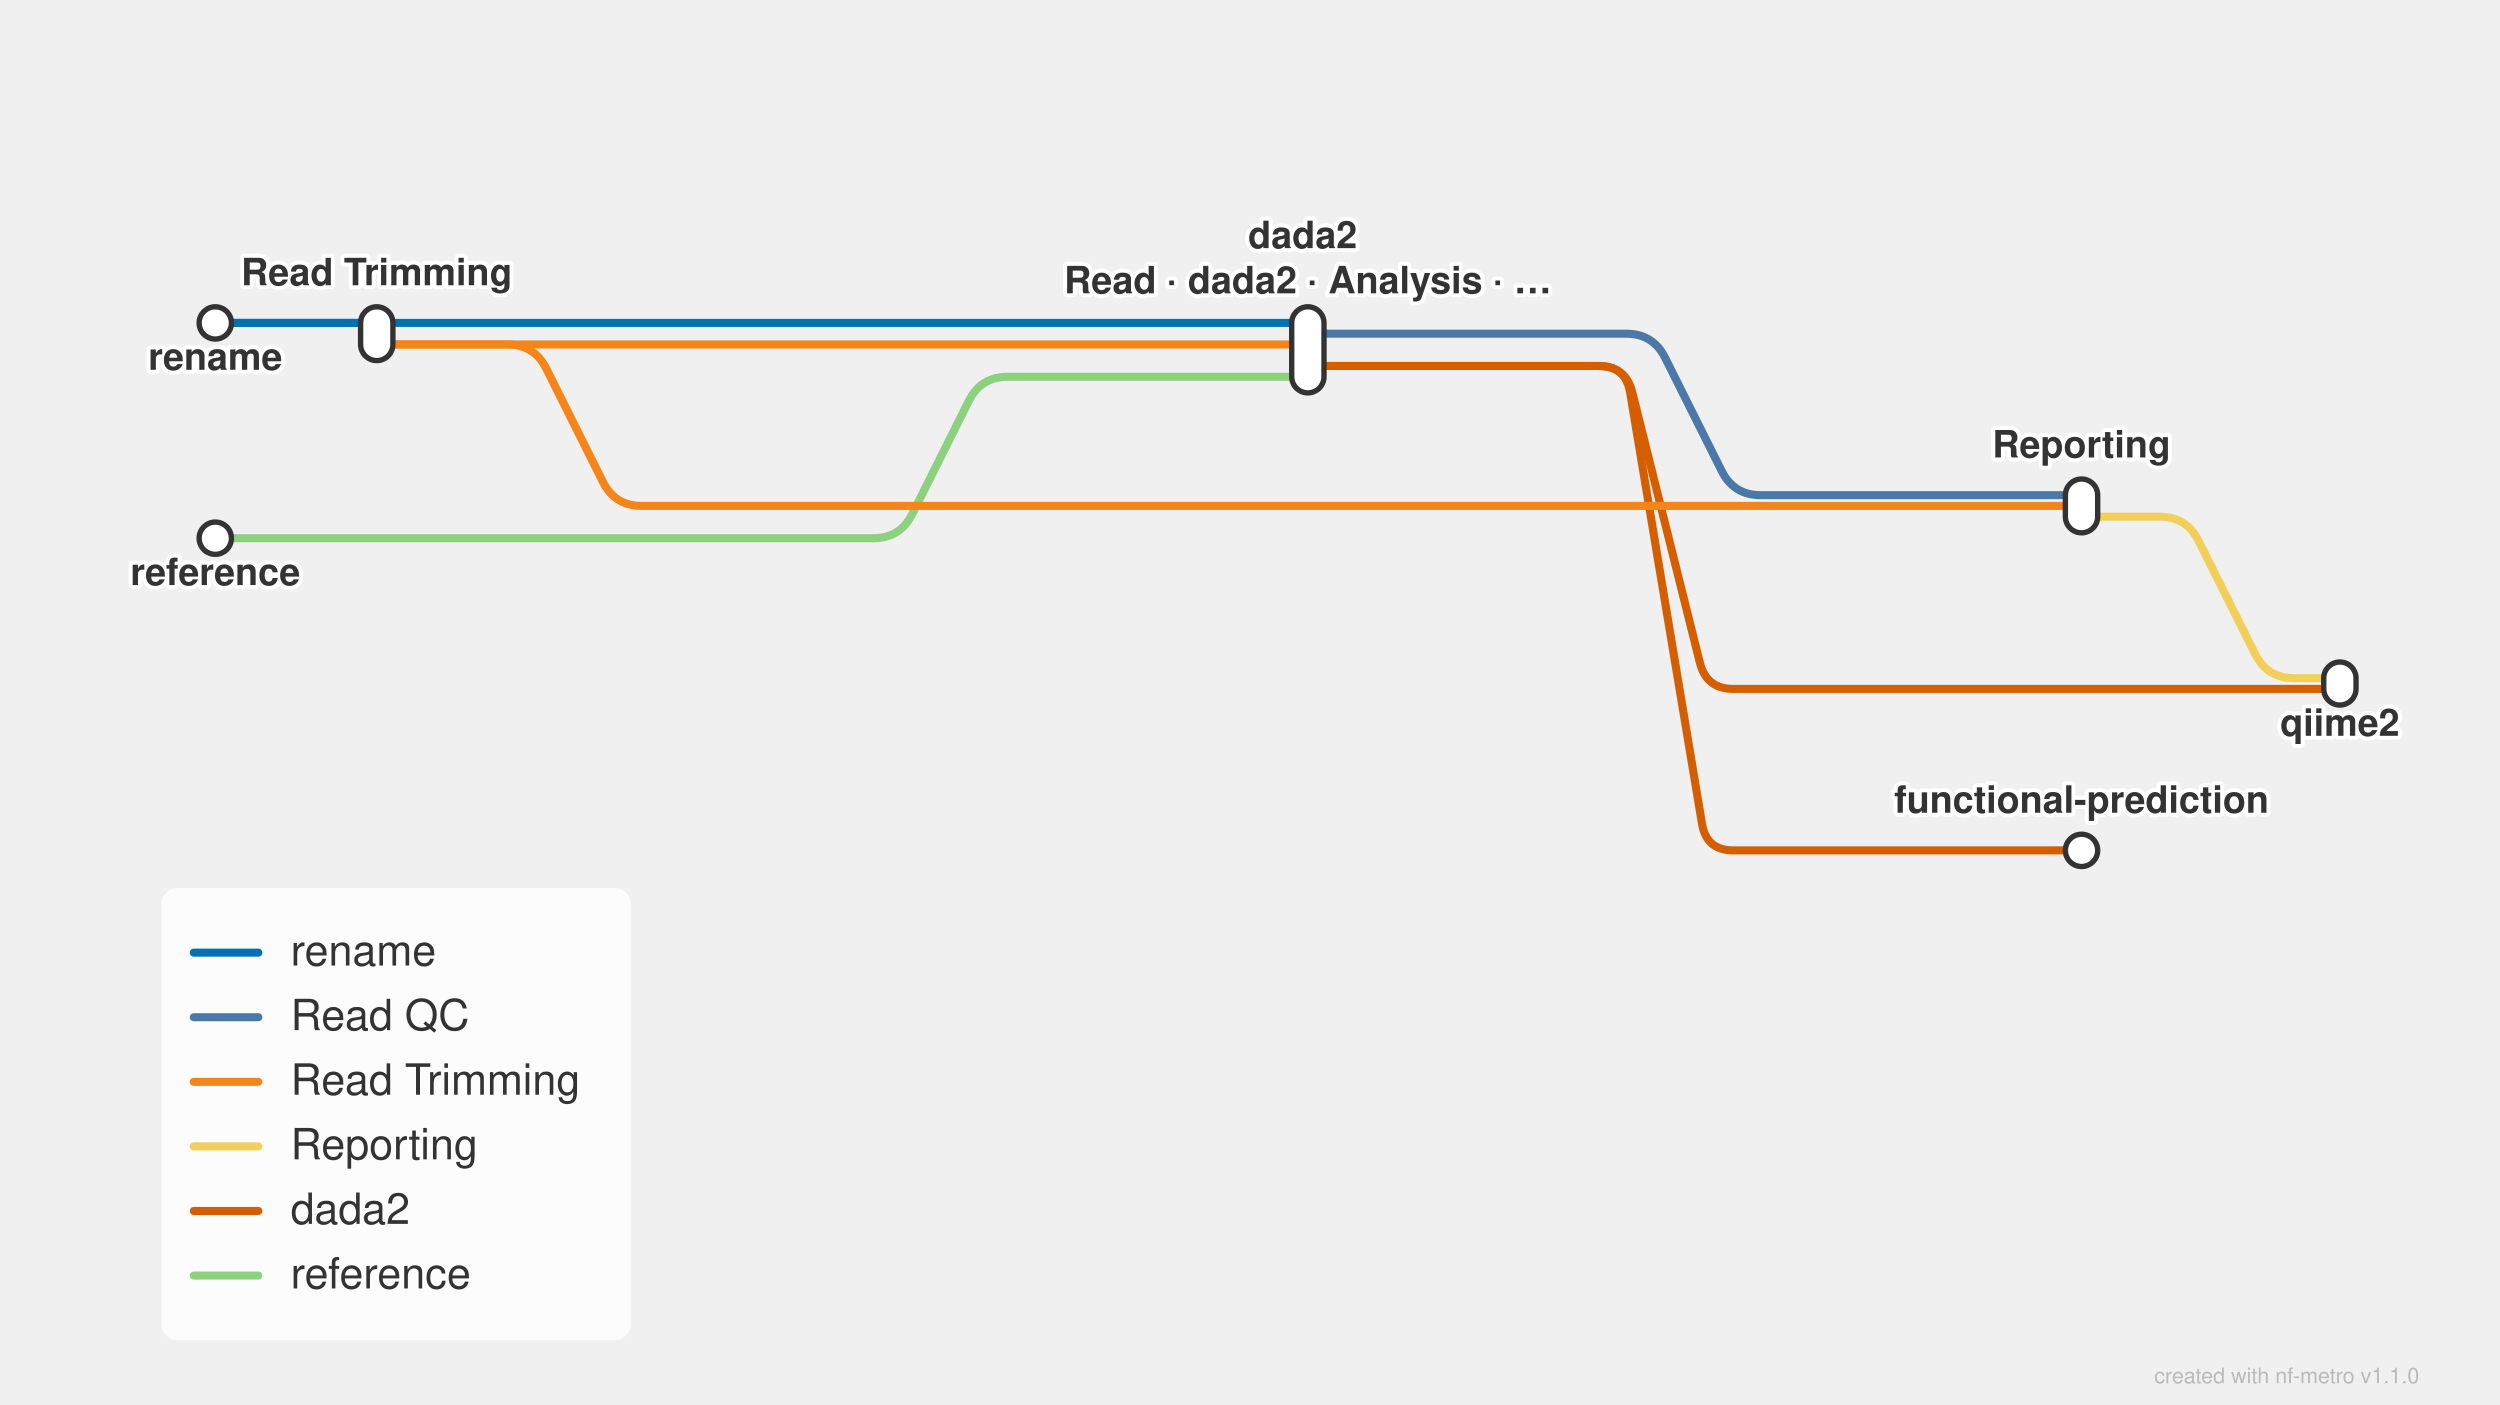
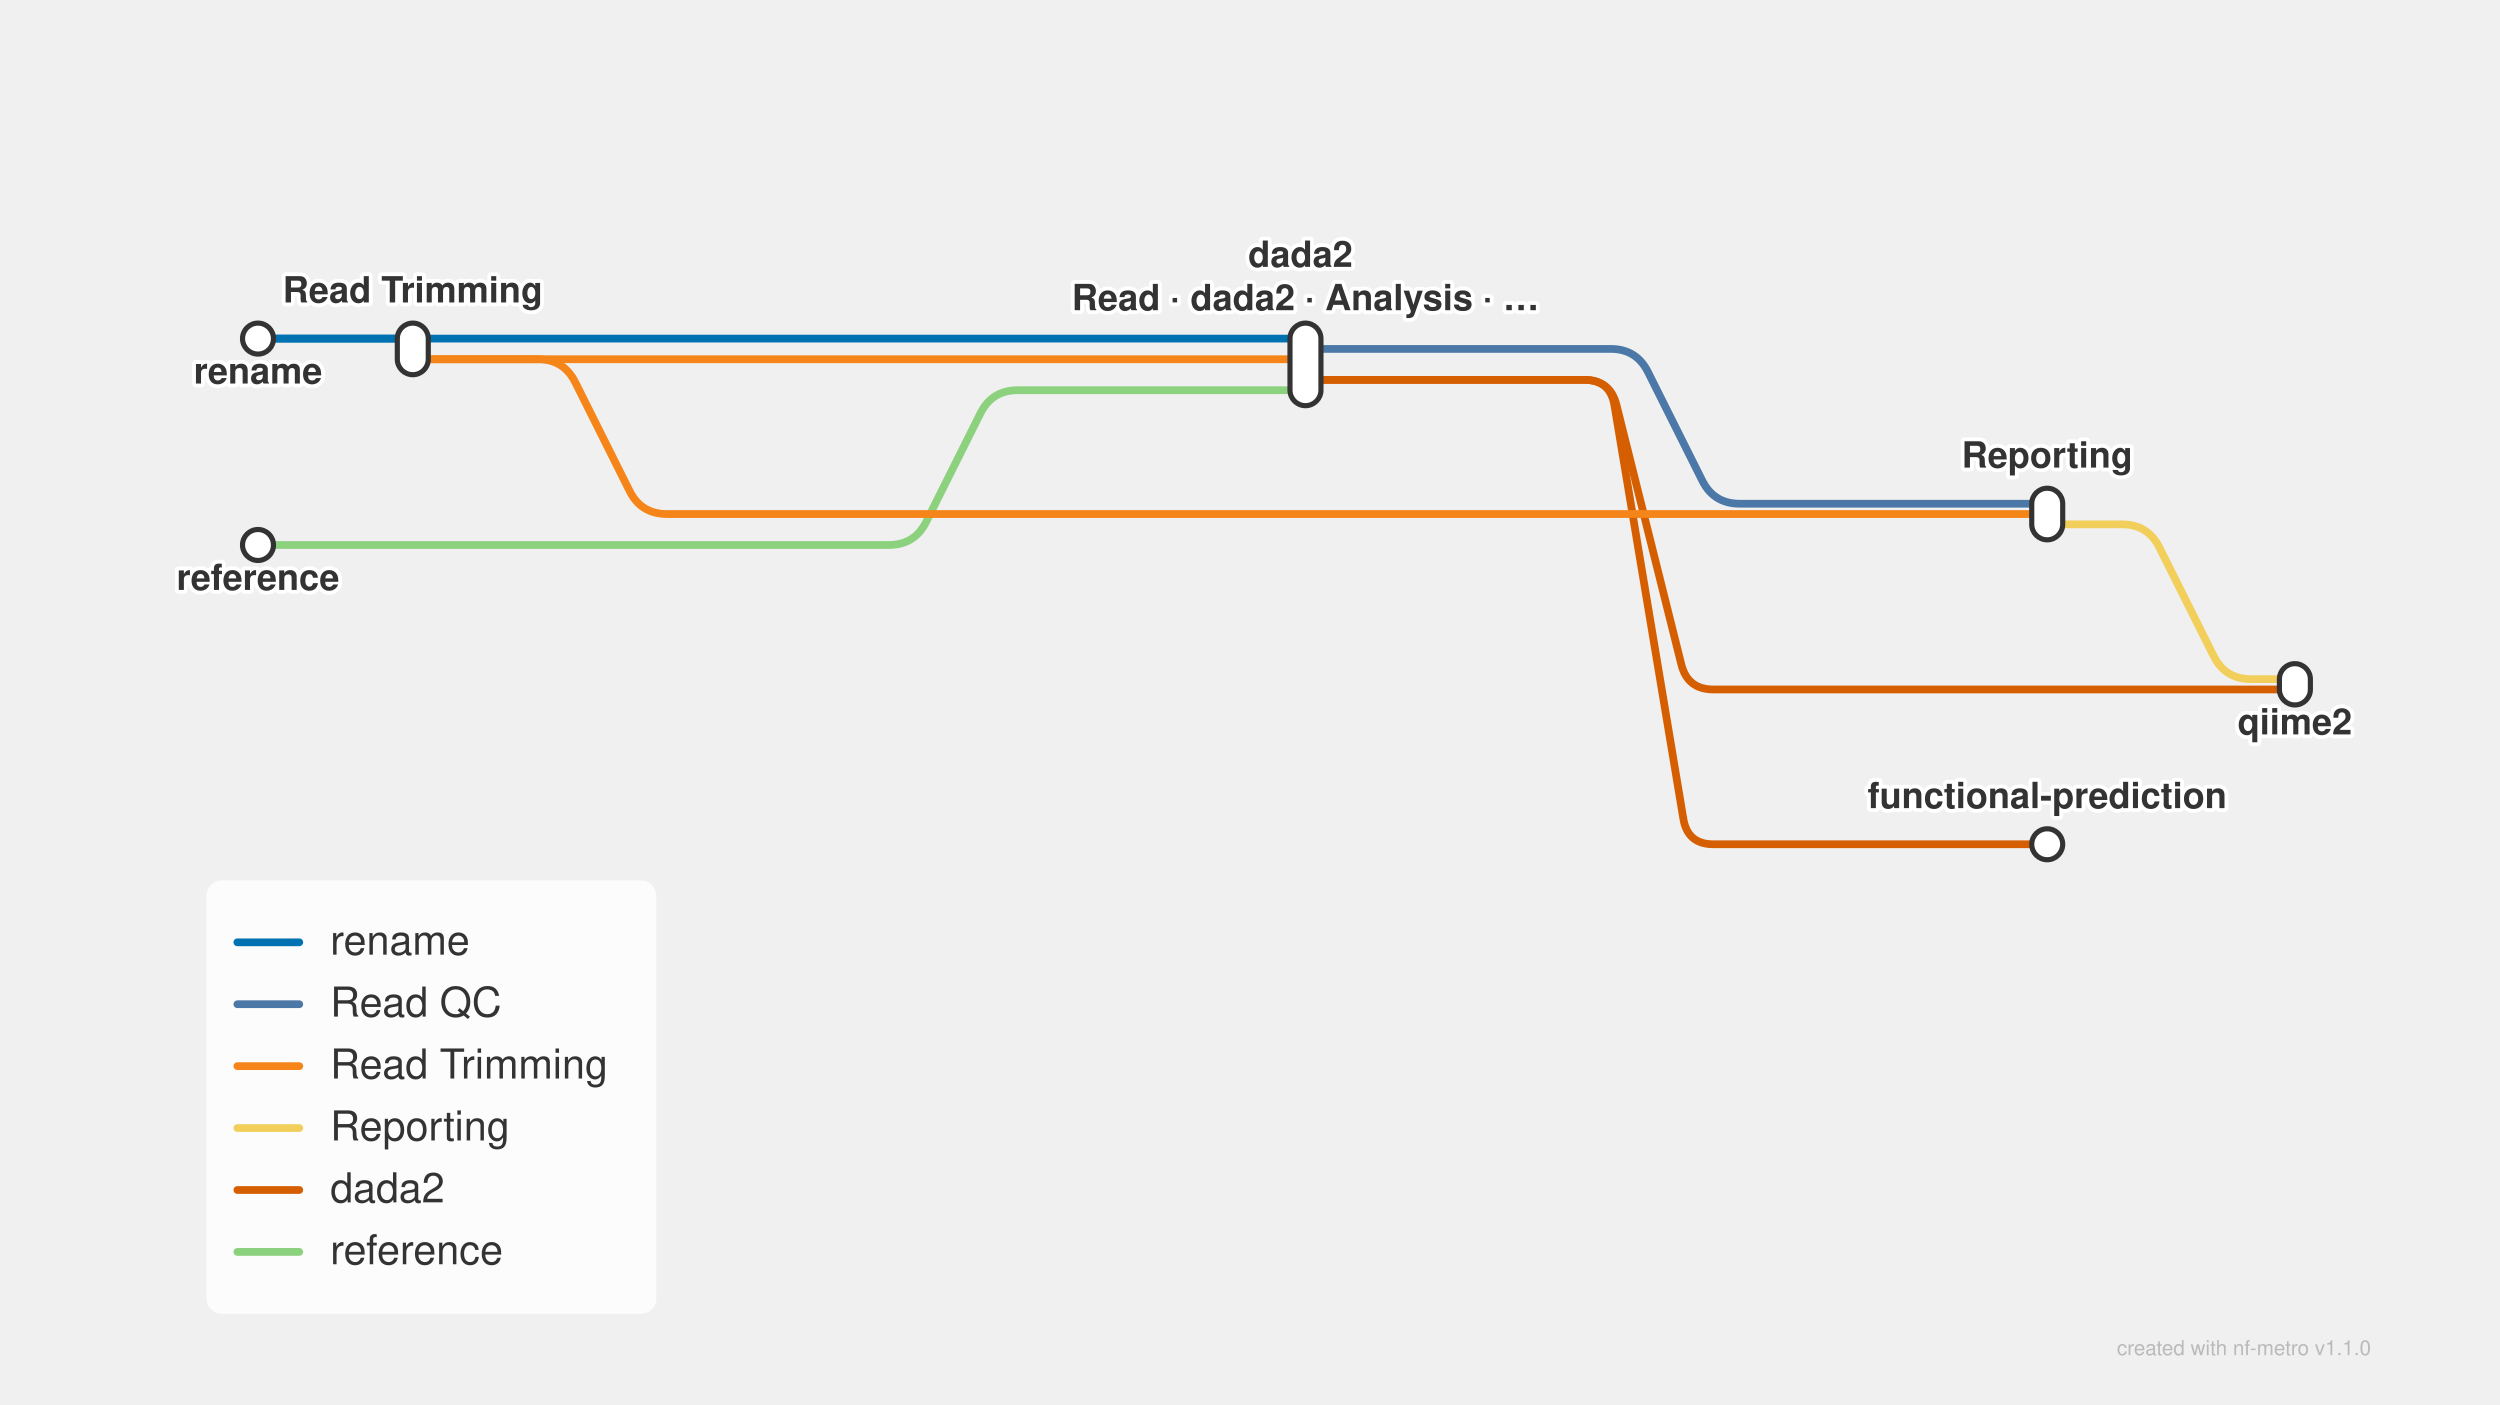
- <svg xmlns="http://www.w3.org/2000/svg" width="929" height="522" viewBox="0 0 929 522">
+ <svg xmlns="http://www.w3.org/2000/svg" width="929" height="522" viewBox="-20 0 969 522">
  <defs>
</defs>
  <style>.nf-metro-title { fill: var(--nfm-map-title-color, #111111); }
.nf-metro-station-label { fill: var(--nfm-map-label-color, #333333); }
.nf-metro-section-box { fill: var(--nfm-map-section-fill, #ededed); stroke: var(--nfm-map-section-stroke, #e6e6e6); }
.nf-metro-section-label { fill: var(--nfm-map-section-label-color, #666666); }
.nf-metro-group-label { fill: var(--nfm-map-section-label-color, #666666); }
.nf-metro-group-underline { stroke: var(--nfm-map-section-label-color, #666666); }
.nf-metro-legend-bg { fill: var(--nfm-map-legend-bg, rgba(255, 255, 255, 0.8)); }
.nf-metro-legend-text { fill: var(--nfm-map-legend-text-color, #333333); }
.nf-metro-marker-stroke { stroke: var(--nfm-map-marker-stroke, #333333); }
.nf-metro-label-halo { fill: var(--nfm-map-bg, #ffffff); stroke: var(--nfm-map-bg, #ffffff); }</style>
  <style>@media (prefers-color-scheme: dark) {
    .nf-metro-section-label { fill: #d0d0d0; }
    .nf-metro-section-num-circle { fill: #777777; }
    .nf-metro-title { fill: #ffffff; }
}
</style>
  <path d="M80.0,200.0 L324.5,200.0 Q334.5,200.0,338.972,191.056 L360.028,148.944 Q364.5,140.0,374.5,140.0 L486.0,140.0" stroke="#8CD17D" stroke-width="3.0" fill="none" stroke-linecap="round" stroke-linejoin="round" class="metro-line-reference" data-line-id="reference" />
  <path d="M486.0,136.0 L594.111,136.0 Q604.111,136.0,605.755,145.864 L632.468,306.136 Q634.111,316.0,644.111,316.0 L773.5,316.0" stroke="#D55E00" stroke-width="3.0" fill="none" stroke-linecap="round" stroke-linejoin="round" class="metro-line-dada2" data-line-id="dada2" />
  <path d="M486.0,136.0 L594.111,136.0 Q604.111,136.0,606.537,145.701 L631.686,246.299 Q634.111,256.0,644.111,256.0 L869.5,256.0" stroke="#D55E00" stroke-width="3.0" fill="none" stroke-linecap="round" stroke-linejoin="round" class="metro-line-dada2" data-line-id="dada2" />
  <path d="M773.5,192.0 L802.5,192.0 Q812.5,192.0,816.972,200.944 L838.028,243.056 Q842.5,252.0,852.5,252.0 L869.5,252.0" stroke="#F2CF5B" stroke-width="3.0" fill="none" stroke-linecap="round" stroke-linejoin="round" class="metro-line-report" data-line-id="report" />
  <path d="M140.0,128.0 L486.0,128.0" stroke="#F58518" stroke-width="3.0" stroke-linecap="round" class="metro-line-trim" data-line-id="trim" />
  <path d="M140.0,128.0 L188.5,128.0 Q198.5,128.0,202.972,136.944 L224.028,179.056 Q228.5,188.0,238.5,188.0 L773.5,188.0" stroke="#F58518" stroke-width="3.0" fill="none" stroke-linecap="round" stroke-linejoin="round" class="metro-line-trim" data-line-id="trim" />
  <path d="M486.0,124.0 L604.277,124.0 Q614.277,124.0,618.749,132.944 L639.805,175.056 Q644.277,184.0,654.277,184.0 L773.5,184.0" stroke="#4C78A8" stroke-width="3.0" fill="none" stroke-linecap="round" stroke-linejoin="round" class="metro-line-qc" data-line-id="qc" />
  <path d="M80.0,120.0 L486.0,120.0" stroke="#0072B2" stroke-width="3.0" stroke-linecap="round" class="metro-line-rename" data-line-id="rename" />
  <path d="M80.0,120.0 L140.0,120.0" stroke="#0072B2" stroke-width="3.0" stroke-linecap="round" class="metro-line-rename" data-line-id="rename" />
  <g class="nf-metro-station-group" data-node-id="g_rename_rename" data-node-cx="80.0" data-node-cy="120.0" data-node-r="6.0" data-node-groups="rename" data-node-w="12.0" data-node-h="12.0" data-node-rx="6.0">
    <rect x="74.0" y="114.0" width="12.0" height="12.0" rx="6.0" ry="6.0" fill="#ffffff" stroke="#333333" stroke-width="2.0" class="nf-metro-station" data-station-id="g_rename_rename" data-station-lines="rename" data-station-label="rename" />
  </g>
  <g class="nf-metro-station-group" data-node-id="g_trim_trim" data-node-cx="140.0" data-node-cy="124.0" data-node-r="6.0" data-node-groups="rename,trim" data-node-w="12.0" data-node-h="20.0" data-node-rx="6.0">
    <rect x="134.0" y="114.0" width="12.0" height="20.0" rx="6.0" ry="6.0" fill="#ffffff" stroke="#333333" stroke-width="2.0" class="nf-metro-station" data-station-id="g_trim_trim" data-station-lines="rename,trim" data-station-label="Read Trimming" />
  </g>
  <g class="nf-metro-station-group" data-node-id="g_reference_reference" data-node-cx="80.0" data-node-cy="200.0" data-node-r="6.0" data-node-groups="reference" data-node-w="12.0" data-node-h="12.0" data-node-rx="6.0">
    <rect x="74.0" y="194.0" width="12.0" height="12.0" rx="6.0" ry="6.0" fill="#ffffff" stroke="#333333" stroke-width="2.0" class="nf-metro-station" data-station-id="g_reference_reference" data-station-lines="reference" data-station-label="reference" />
  </g>
  <g class="nf-metro-station-group" data-node-id="g_qc_dada2_generic_its_qc" data-node-cx="486.0" data-node-cy="130.0" data-node-r="6.0" data-node-groups="dada2,qc,reference,rename,trim" data-node-w="12.0" data-node-h="32.0" data-node-rx="6.0">
    <rect x="480.0" y="114.0" width="12.0" height="32.0" rx="6.0" ry="6.0" fill="#ffffff" stroke="#333333" stroke-width="2.0" class="nf-metro-station" data-station-id="g_qc_dada2_generic_its_qc" data-station-lines="dada2,qc,reference,rename,trim" data-station-label="dada2 Read · dada2 · Analysis · …" />
  </g>
  <g class="nf-metro-station-group" data-node-id="g_report_report" data-node-cx="773.5" data-node-cy="188.0" data-node-r="6.0" data-node-groups="qc,report,trim" data-node-w="12.0" data-node-h="20.0" data-node-rx="6.0">
    <rect x="767.5" y="178.0" width="12.0" height="20.0" rx="6.0" ry="6.0" fill="#ffffff" stroke="#333333" stroke-width="2.0" class="nf-metro-station" data-station-id="g_report_report" data-station-lines="qc,report,trim" data-station-label="Reporting" />
  </g>
  <g class="nf-metro-station-group" data-node-id="g_qiime2_qiime2" data-node-cx="869.5" data-node-cy="254.0" data-node-r="6.0" data-node-groups="dada2,report" data-node-w="12.0" data-node-h="16.0" data-node-rx="6.0">
    <rect x="863.5" y="246.0" width="12.0" height="16.0" rx="6.0" ry="6.0" fill="#ffffff" stroke="#333333" stroke-width="2.0" class="nf-metro-station" data-station-id="g_qiime2_qiime2" data-station-lines="dada2,report" data-station-label="qiime2" />
  </g>
  <g class="nf-metro-station-group" data-node-id="g_functional_prediction_generic" data-node-cx="773.5" data-node-cy="316.0" data-node-r="6.0" data-node-groups="dada2" data-node-w="12.0" data-node-h="12.0" data-node-rx="6.0">
    <rect x="767.5" y="310.0" width="12.0" height="12.0" rx="6.0" ry="6.0" fill="#ffffff" stroke="#333333" stroke-width="2.0" class="nf-metro-station" data-station-id="g_functional_prediction_generic" data-station-lines="dada2" data-station-label="functional-prediction" />
  </g>
  <text x="80.0" y="131.0" font-size="14.0" fill="#ffffff" stroke="#ffffff" stroke-width="3.0" stroke-linejoin="round" font-family="'Helvetica Neue', Helvetica, Arial, sans-serif" font-weight="bold" aria-hidden="true" class="nf-metro-label-halo" text-anchor="middle" dominant-baseline="hanging">rename</text>
  <text x="80.0" y="131.0" font-size="14.0" fill="#333333" font-family="'Helvetica Neue', Helvetica, Arial, sans-serif" font-weight="bold" text-anchor="middle" dominant-baseline="hanging" data-station-id="g_rename_rename" class="nf-metro-station-label">rename</text>
  <text x="80.0" y="211.0" font-size="14.0" fill="#ffffff" stroke="#ffffff" stroke-width="3.0" stroke-linejoin="round" font-family="'Helvetica Neue', Helvetica, Arial, sans-serif" font-weight="bold" aria-hidden="true" class="nf-metro-label-halo" text-anchor="middle" dominant-baseline="hanging">reference</text>
  <text x="80.0" y="211.0" font-size="14.0" fill="#333333" font-family="'Helvetica Neue', Helvetica, Arial, sans-serif" font-weight="bold" text-anchor="middle" dominant-baseline="hanging" data-station-id="g_reference_reference" class="nf-metro-station-label">reference</text>
  <text x="140.0" y="106.0" font-size="14.0" fill="#ffffff" stroke="#ffffff" stroke-width="3.0" stroke-linejoin="round" font-family="'Helvetica Neue', Helvetica, Arial, sans-serif" font-weight="bold" aria-hidden="true" class="nf-metro-label-halo" text-anchor="middle" dominant-baseline="auto">Read Trimming</text>
  <text x="140.0" y="106.0" font-size="14.0" fill="#333333" font-family="'Helvetica Neue', Helvetica, Arial, sans-serif" font-weight="bold" text-anchor="middle" dominant-baseline="auto" data-station-id="g_trim_trim" class="nf-metro-station-label">Read Trimming</text>
  <text x="486.0" y="92.2" font-size="14.0" fill="#ffffff" stroke="#ffffff" stroke-width="3.0" stroke-linejoin="round" font-family="'Helvetica Neue', Helvetica, Arial, sans-serif" font-weight="bold" aria-hidden="true" class="nf-metro-label-halo" text-anchor="middle" dominant-baseline="auto">
    <tspan x="486.0" dy="0em">dada2</tspan>
    <tspan x="486.0" dy="1.2em">Read · dada2 · Analysis · …</tspan>
  </text>
  <text x="486.0" y="92.2" font-size="14.0" fill="#333333" font-family="'Helvetica Neue', Helvetica, Arial, sans-serif" font-weight="bold" text-anchor="middle" dominant-baseline="auto" data-station-id="g_qc_dada2_generic_its_qc" class="nf-metro-station-label">
    <tspan x="486.0" dy="0em">dada2</tspan>
    <tspan x="486.0" dy="1.2em">Read · dada2 · Analysis · …</tspan>
  </text>
  <text x="773.5" y="170.0" font-size="14.0" fill="#ffffff" stroke="#ffffff" stroke-width="3.0" stroke-linejoin="round" font-family="'Helvetica Neue', Helvetica, Arial, sans-serif" font-weight="bold" aria-hidden="true" class="nf-metro-label-halo" text-anchor="middle" dominant-baseline="auto">Reporting</text>
  <text x="773.5" y="170.0" font-size="14.0" fill="#333333" font-family="'Helvetica Neue', Helvetica, Arial, sans-serif" font-weight="bold" text-anchor="middle" dominant-baseline="auto" data-station-id="g_report_report" class="nf-metro-station-label">Reporting</text>
  <text x="773.5" y="302.0" font-size="14.0" fill="#ffffff" stroke="#ffffff" stroke-width="3.0" stroke-linejoin="round" font-family="'Helvetica Neue', Helvetica, Arial, sans-serif" font-weight="bold" aria-hidden="true" class="nf-metro-label-halo" text-anchor="middle" dominant-baseline="auto">functional-prediction</text>
  <text x="773.5" y="302.0" font-size="14.0" fill="#333333" font-family="'Helvetica Neue', Helvetica, Arial, sans-serif" font-weight="bold" text-anchor="middle" dominant-baseline="auto" data-station-id="g_functional_prediction_generic" class="nf-metro-station-label">functional-prediction</text>
  <text x="869.5" y="267.0" font-size="14.0" fill="#ffffff" stroke="#ffffff" stroke-width="3.0" stroke-linejoin="round" font-family="'Helvetica Neue', Helvetica, Arial, sans-serif" font-weight="bold" aria-hidden="true" class="nf-metro-label-halo" text-anchor="middle" dominant-baseline="hanging">qiime2</text>
  <text x="869.5" y="267.0" font-size="14.0" fill="#333333" font-family="'Helvetica Neue', Helvetica, Arial, sans-serif" font-weight="bold" text-anchor="middle" dominant-baseline="hanging" data-station-id="g_qiime2_qiime2" class="nf-metro-station-label">qiime2</text>
  <rect x="60.0" y="330.0" width="174.4" height="168.0" rx="6" ry="6" fill="rgba(255, 255, 255, 0.8)" class="nf-metro-legend-bg" />
  <path d="M72.0,354.0 L96.0,354.0" stroke="#0072B2" stroke-width="3.0" stroke-linecap="round" />
  <text x="108.0" y="354.0" font-size="16.0" fill="#333333" font-family="'Helvetica Neue', Helvetica, Arial, sans-serif" dy="0.3em" class="nf-metro-legend-text">rename</text>
  <path d="M72.0,378.0 L96.0,378.0" stroke="#4C78A8" stroke-width="3.0" stroke-linecap="round" />
  <text x="108.0" y="378.0" font-size="16.0" fill="#333333" font-family="'Helvetica Neue', Helvetica, Arial, sans-serif" dy="0.3em" class="nf-metro-legend-text">Read QC</text>
  <path d="M72.0,402.0 L96.0,402.0" stroke="#F58518" stroke-width="3.0" stroke-linecap="round" />
  <text x="108.0" y="402.0" font-size="16.0" fill="#333333" font-family="'Helvetica Neue', Helvetica, Arial, sans-serif" dy="0.3em" class="nf-metro-legend-text">Read Trimming</text>
  <path d="M72.0,426.0 L96.0,426.0" stroke="#F2CF5B" stroke-width="3.0" stroke-linecap="round" />
  <text x="108.0" y="426.0" font-size="16.0" fill="#333333" font-family="'Helvetica Neue', Helvetica, Arial, sans-serif" dy="0.3em" class="nf-metro-legend-text">Reporting</text>
  <path d="M72.0,450.0 L96.0,450.0" stroke="#D55E00" stroke-width="3.0" stroke-linecap="round" />
  <text x="108.0" y="450.0" font-size="16.0" fill="#333333" font-family="'Helvetica Neue', Helvetica, Arial, sans-serif" dy="0.3em" class="nf-metro-legend-text">dada2</text>
  <path d="M72.0,474.0 L96.0,474.0" stroke="#8CD17D" stroke-width="3.0" stroke-linecap="round" />
  <text x="108.0" y="474.0" font-size="16.0" fill="#333333" font-family="'Helvetica Neue', Helvetica, Arial, sans-serif" dy="0.3em" class="nf-metro-legend-text">reference</text>
  <text x="899.0" y="514.0" font-size="8" fill="rgba(150, 150, 150, 0.6)" font-family="'Helvetica Neue', Helvetica, Arial, sans-serif" text-anchor="end">created with nf-metro v1.1.0</text>
</svg>
